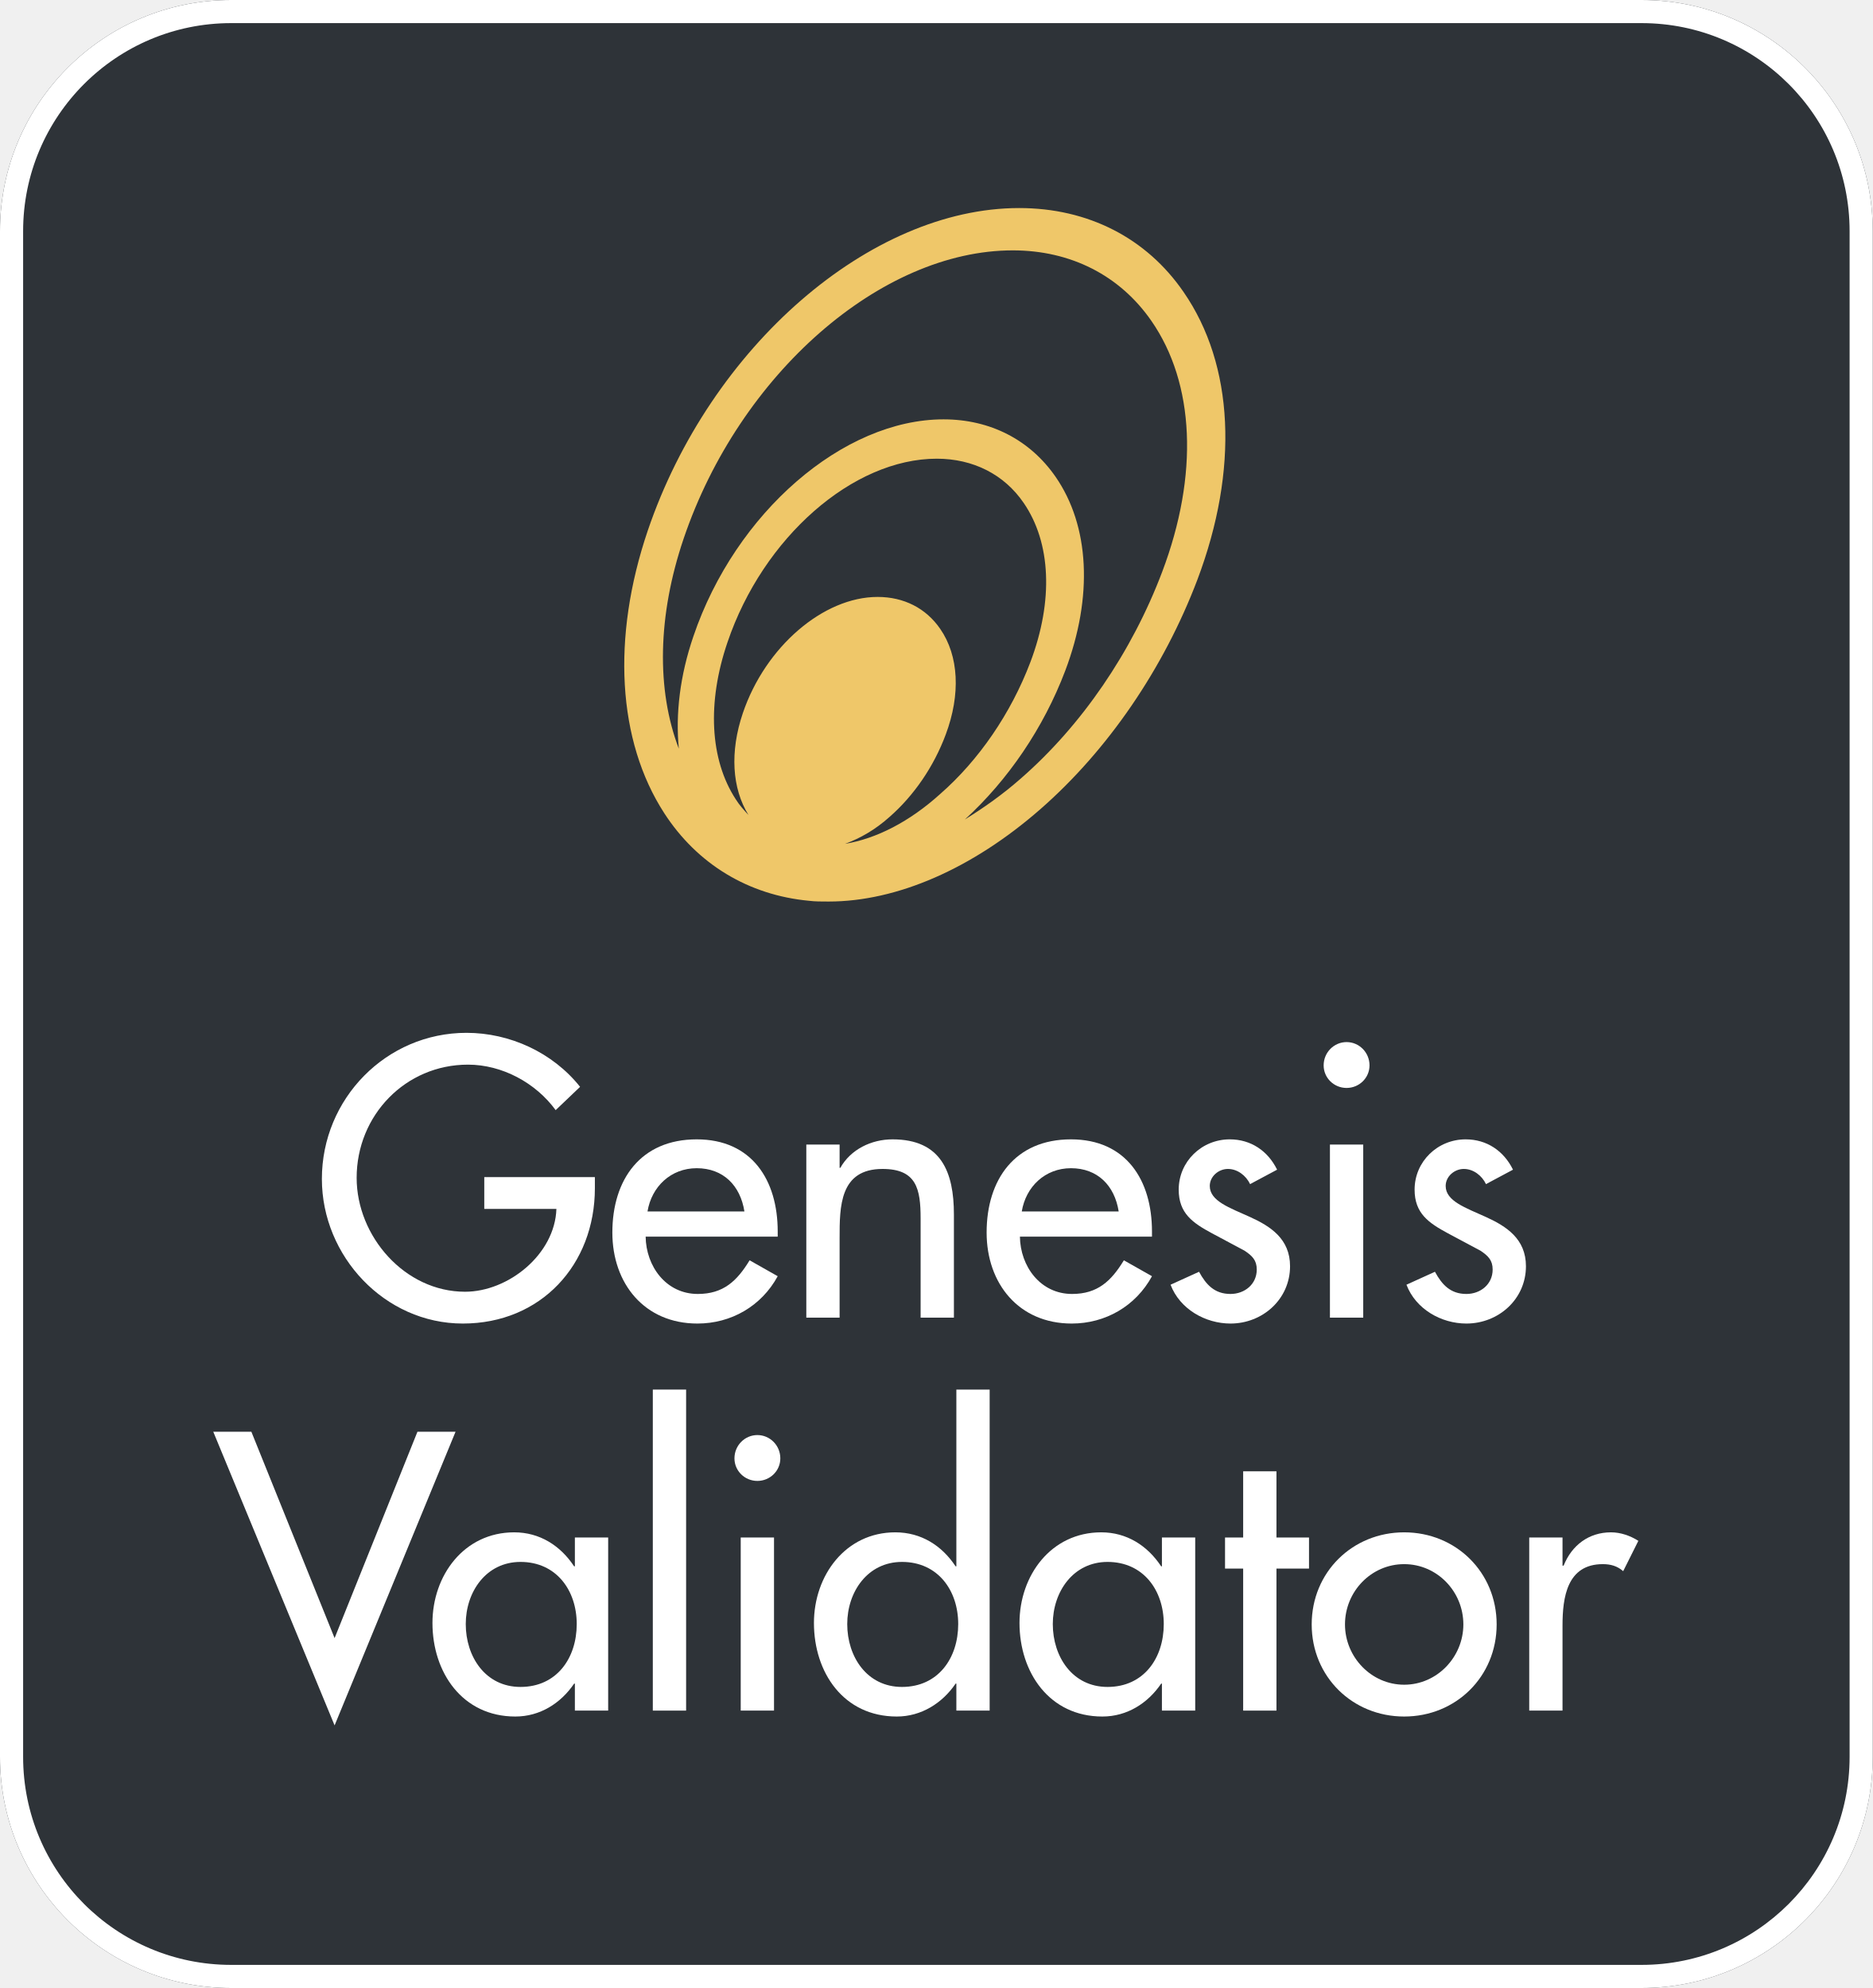
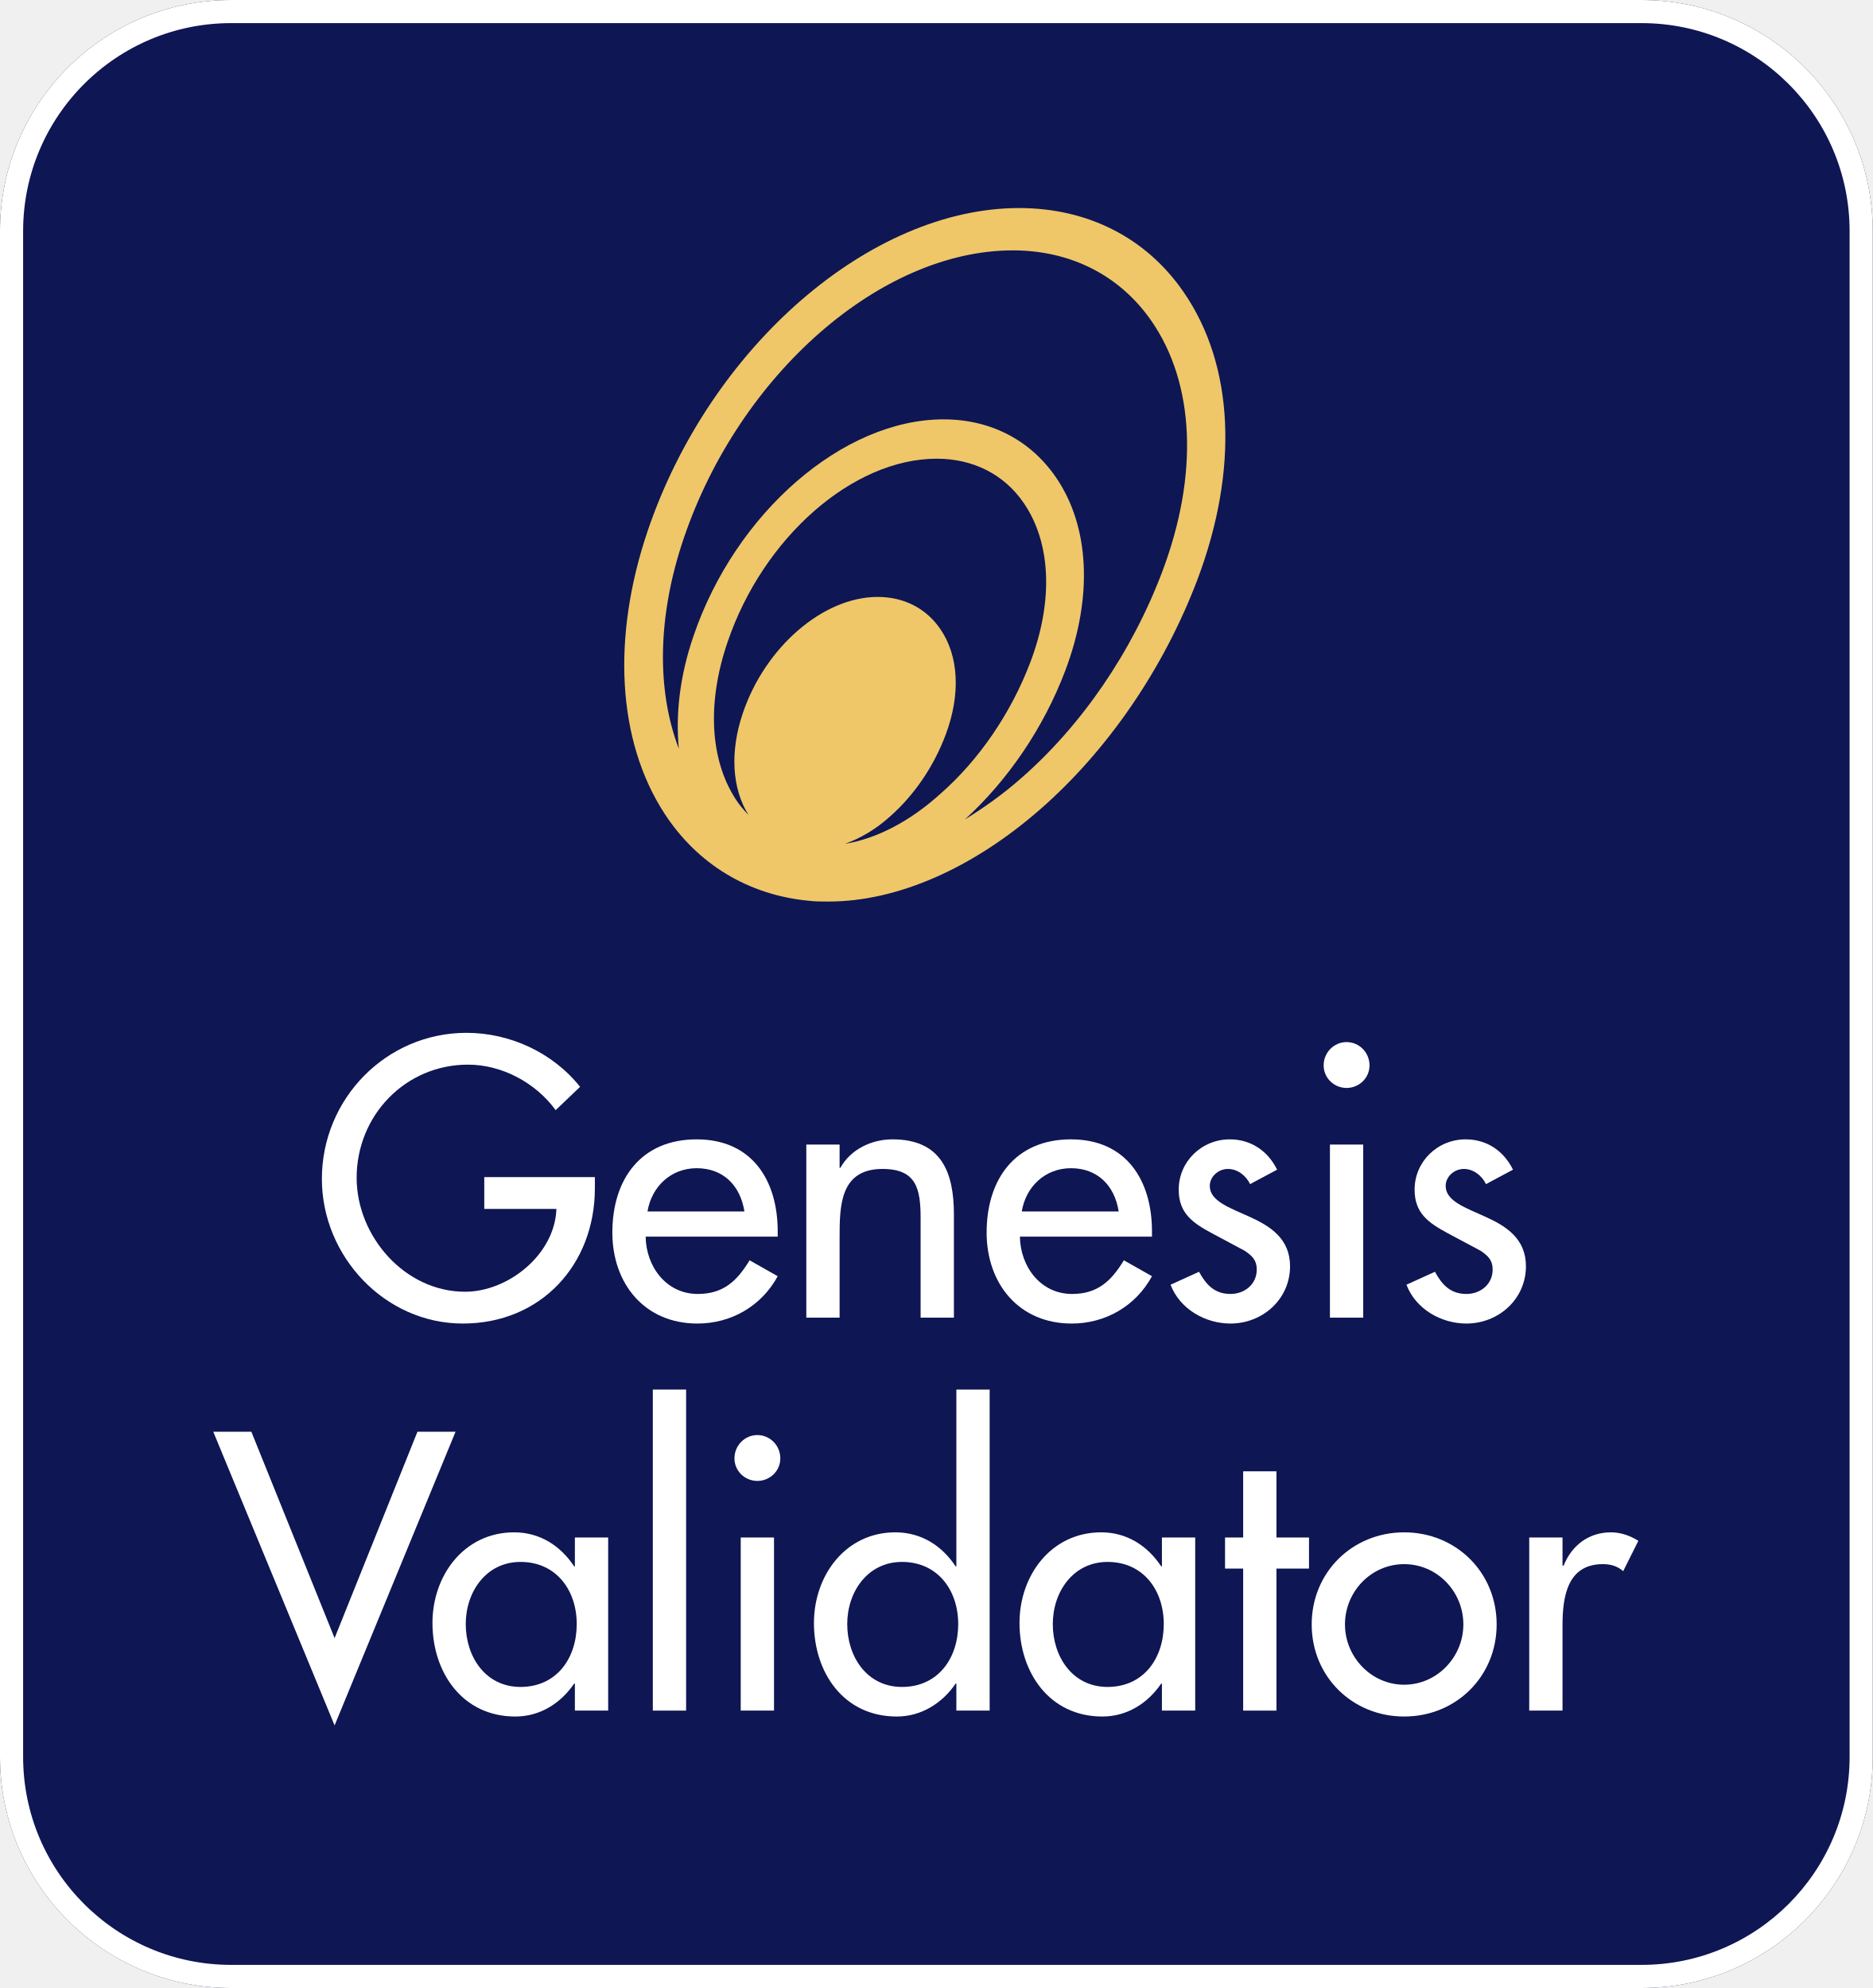
<svg xmlns="http://www.w3.org/2000/svg" width="81" height="86" viewBox="0 0 81 86" fill="none">
-   <path d="M0 10C0 4.477 4.477 0 10 0H71C76.523 0 81 4.477 81 10V76C81 81.523 76.523 86 71 86H10C4.477 86 0 81.523 0 76V10Z" fill="#2E3338" />
+   <path d="M0 10C0 4.477 4.477 0 10 0H71C76.523 0 81 4.477 81 10V76C81 81.523 76.523 86 71 86H10C4.477 86 0 81.523 0 76V10Z" fill="#0e1654" />
  <path fill-rule="evenodd" clip-rule="evenodd" d="M71 1H10C5.029 1 1 5.029 1 10V76C1 80.971 5.029 85 10 85H71C75.971 85 80 80.971 80 76V10C80 5.029 75.971 1 71 1ZM10 0C4.477 0 0 4.477 0 10V76C0 81.523 4.477 86 10 86H71C76.523 86 81 81.523 81 76V10C81 4.477 76.523 0 71 0H10Z" fill="white" />
  <path d="M51.191 12.63C49.588 10.297 47.061 9 44.082 9C37.636 9 30.721 14.997 28.017 22.955C26.446 27.59 26.705 32.047 28.729 35.175C30.154 37.379 32.373 38.724 34.996 38.968C35.255 39 35.515 39 35.839 39C38.802 39 42.057 37.574 44.989 35.013C47.92 32.452 50.333 28.919 51.79 25.078C53.588 20.313 53.377 15.791 51.191 12.63ZM36.551 36.504C37.215 36.261 37.863 35.888 38.478 35.337C39.531 34.413 40.389 33.165 40.907 31.771C41.555 30.037 41.474 28.368 40.664 27.201C40.049 26.31 39.094 25.823 37.96 25.823C35.612 25.823 33.102 27.979 32.13 30.848C31.563 32.517 31.66 34.105 32.373 35.256C32.178 35.045 31.984 34.835 31.822 34.575C30.705 32.857 30.575 30.394 31.466 27.784C33.005 23.246 36.891 19.843 40.519 19.843C42.09 19.843 43.434 20.523 44.276 21.755C45.458 23.473 45.572 25.985 44.567 28.643C43.725 30.864 42.333 32.89 40.664 34.349C39.337 35.548 37.911 36.277 36.551 36.504ZM50.268 24.737C48.956 28.206 46.786 31.383 44.146 33.684C43.353 34.381 42.543 34.948 41.733 35.451C43.596 33.749 45.134 31.496 46.074 29.016C47.288 25.807 47.126 22.744 45.653 20.621C44.551 19.032 42.835 18.141 40.81 18.141C36.47 18.141 31.806 22.177 29.992 27.525C29.409 29.227 29.215 30.88 29.361 32.387C28.389 29.843 28.438 26.634 29.571 23.295C31.984 16.18 38.106 10.831 43.806 10.831C46.316 10.831 48.438 11.917 49.798 13.878C51.677 16.585 51.855 20.54 50.268 24.737Z" fill="#EFC769" />
  <path d="M20.946 50.92V52.296H24.066C24.002 54.264 21.986 55.88 20.114 55.88C17.506 55.88 15.426 53.48 15.426 50.952C15.426 48.248 17.538 46.056 20.242 46.056C21.714 46.056 23.17 46.84 24.034 48.024L25.09 47.016C23.906 45.528 22.05 44.68 20.178 44.68C16.706 44.68 13.922 47.528 13.922 51C13.922 54.344 16.642 57.256 20.018 57.256C23.394 57.256 25.73 54.712 25.73 51.4V50.92H20.946Z" fill="white" />
  <path d="M33.638 53.496V53.272C33.638 51.048 32.518 49.288 30.134 49.288C27.718 49.288 26.486 51.016 26.486 53.32C26.486 55.528 27.878 57.256 30.166 57.256C31.622 57.256 32.934 56.504 33.638 55.208L32.422 54.52C31.878 55.416 31.286 55.976 30.182 55.976C28.806 55.976 27.942 54.776 27.926 53.496H33.638ZM28.006 52.408C28.182 51.336 29.014 50.536 30.134 50.536C31.286 50.536 32.022 51.288 32.198 52.408H28.006Z" fill="white" />
  <path d="M36.315 49.512H34.875V57H36.315V53.56C36.315 52.2 36.315 50.568 38.171 50.568C39.643 50.568 39.819 51.432 39.819 52.712V57H41.259V52.536C41.259 50.712 40.715 49.288 38.603 49.288C37.691 49.288 36.795 49.72 36.347 50.52H36.315V49.512Z" fill="white" />
  <path d="M49.826 53.496V53.272C49.826 51.048 48.706 49.288 46.322 49.288C43.906 49.288 42.674 51.016 42.674 53.32C42.674 55.528 44.066 57.256 46.354 57.256C47.81 57.256 49.122 56.504 49.826 55.208L48.61 54.52C48.066 55.416 47.474 55.976 46.37 55.976C44.994 55.976 44.13 54.776 44.114 53.496H49.826ZM44.194 52.408C44.37 51.336 45.202 50.536 46.322 50.536C47.474 50.536 48.21 51.288 48.386 52.408H44.194Z" fill="white" />
  <path d="M55.238 50.6C54.838 49.784 54.102 49.288 53.19 49.288C51.974 49.288 50.982 50.248 50.982 51.464C50.982 52.488 51.59 52.904 52.422 53.352L53.83 54.104C54.166 54.328 54.358 54.52 54.358 54.92C54.358 55.56 53.83 55.976 53.222 55.976C52.534 55.976 52.166 55.576 51.862 55.016L50.63 55.576C51.03 56.632 52.134 57.256 53.222 57.256C54.614 57.256 55.798 56.2 55.798 54.776C55.798 53.592 54.95 53.048 54.07 52.648C53.19 52.248 52.326 51.96 52.326 51.304C52.326 50.888 52.71 50.568 53.11 50.568C53.526 50.568 53.894 50.856 54.07 51.224L55.238 50.6Z" fill="white" />
  <path d="M58.963 49.512H57.523V57H58.963V49.512ZM58.243 45.08C57.699 45.08 57.251 45.528 57.251 46.088C57.251 46.632 57.699 47.064 58.243 47.064C58.787 47.064 59.235 46.632 59.235 46.088C59.235 45.528 58.787 45.08 58.243 45.08Z" fill="white" />
  <path d="M65.441 50.6C65.041 49.784 64.305 49.288 63.393 49.288C62.177 49.288 61.185 50.248 61.185 51.464C61.185 52.488 61.793 52.904 62.625 53.352L64.033 54.104C64.369 54.328 64.561 54.52 64.561 54.92C64.561 55.56 64.033 55.976 63.425 55.976C62.737 55.976 62.369 55.576 62.065 55.016L60.833 55.576C61.233 56.632 62.337 57.256 63.425 57.256C64.817 57.256 66.001 56.2 66.001 54.776C66.001 53.592 65.153 53.048 64.273 52.648C63.393 52.248 62.529 51.96 62.529 51.304C62.529 50.888 62.913 50.568 63.313 50.568C63.729 50.568 64.097 50.856 64.273 51.224L65.441 50.6Z" fill="white" />
  <path d="M10.872 61.936H9.224L14.472 74.64L19.704 61.936H18.056L14.472 70.864L10.872 61.936Z" fill="white" />
  <path d="M22.513 72.976C20.993 72.976 20.145 71.664 20.145 70.256C20.145 68.864 21.025 67.568 22.513 67.568C24.065 67.568 24.945 68.8 24.945 70.256C24.945 71.728 24.081 72.976 22.513 72.976ZM26.305 66.512H24.865V67.76H24.833C24.241 66.864 23.345 66.288 22.241 66.288C20.065 66.288 18.705 68.16 18.705 70.208C18.705 72.352 20.001 74.256 22.289 74.256C23.361 74.256 24.257 73.68 24.833 72.832H24.865V74H26.305V66.512Z" fill="white" />
  <path d="M29.676 60.112H28.236V74H29.676V60.112Z" fill="white" />
  <path d="M33.478 66.512H32.038V74H33.478V66.512ZM32.758 62.08C32.215 62.08 31.767 62.528 31.767 63.088C31.767 63.632 32.215 64.064 32.758 64.064C33.303 64.064 33.751 63.632 33.751 63.088C33.751 62.528 33.303 62.08 32.758 62.08Z" fill="white" />
  <path d="M39.013 72.976C37.493 72.976 36.645 71.664 36.645 70.256C36.645 68.864 37.525 67.568 39.013 67.568C40.565 67.568 41.445 68.8 41.445 70.256C41.445 71.728 40.581 72.976 39.013 72.976ZM41.365 74H42.805V60.112H41.365V67.76H41.333C40.741 66.864 39.845 66.288 38.725 66.288C36.565 66.288 35.205 68.16 35.205 70.208C35.205 72.352 36.485 74.256 38.789 74.256C39.845 74.256 40.757 73.68 41.333 72.832H41.365V74Z" fill="white" />
  <path d="M47.904 72.976C46.384 72.976 45.536 71.664 45.536 70.256C45.536 68.864 46.416 67.568 47.904 67.568C49.456 67.568 50.336 68.8 50.336 70.256C50.336 71.728 49.472 72.976 47.904 72.976ZM51.696 66.512H50.256V67.76H50.224C49.632 66.864 48.736 66.288 47.632 66.288C45.456 66.288 44.096 68.16 44.096 70.208C44.096 72.352 45.392 74.256 47.68 74.256C48.752 74.256 49.648 73.68 50.224 72.832H50.256V74H51.696V66.512Z" fill="white" />
  <path d="M55.21 67.856H56.618V66.512H55.21V63.648H53.77V66.512H52.986V67.856H53.77V74H55.21V67.856Z" fill="white" />
  <path d="M60.734 66.288C58.494 66.288 56.734 68.016 56.734 70.272C56.734 72.528 58.494 74.256 60.734 74.256C62.974 74.256 64.734 72.528 64.734 70.272C64.734 68.016 62.974 66.288 60.734 66.288ZM60.734 67.664C62.158 67.664 63.294 68.848 63.294 70.272C63.294 71.68 62.158 72.88 60.734 72.88C59.31 72.88 58.174 71.68 58.174 70.272C58.174 68.848 59.31 67.664 60.734 67.664Z" fill="white" />
  <path d="M67.583 66.512H66.143V74H67.583V70.32C67.583 69.104 67.775 67.664 69.327 67.664C69.663 67.664 69.951 67.744 70.207 67.968L70.863 66.656C70.511 66.432 70.095 66.288 69.679 66.288C68.719 66.288 67.983 66.848 67.631 67.728H67.583V66.512Z" fill="white" />
</svg>
